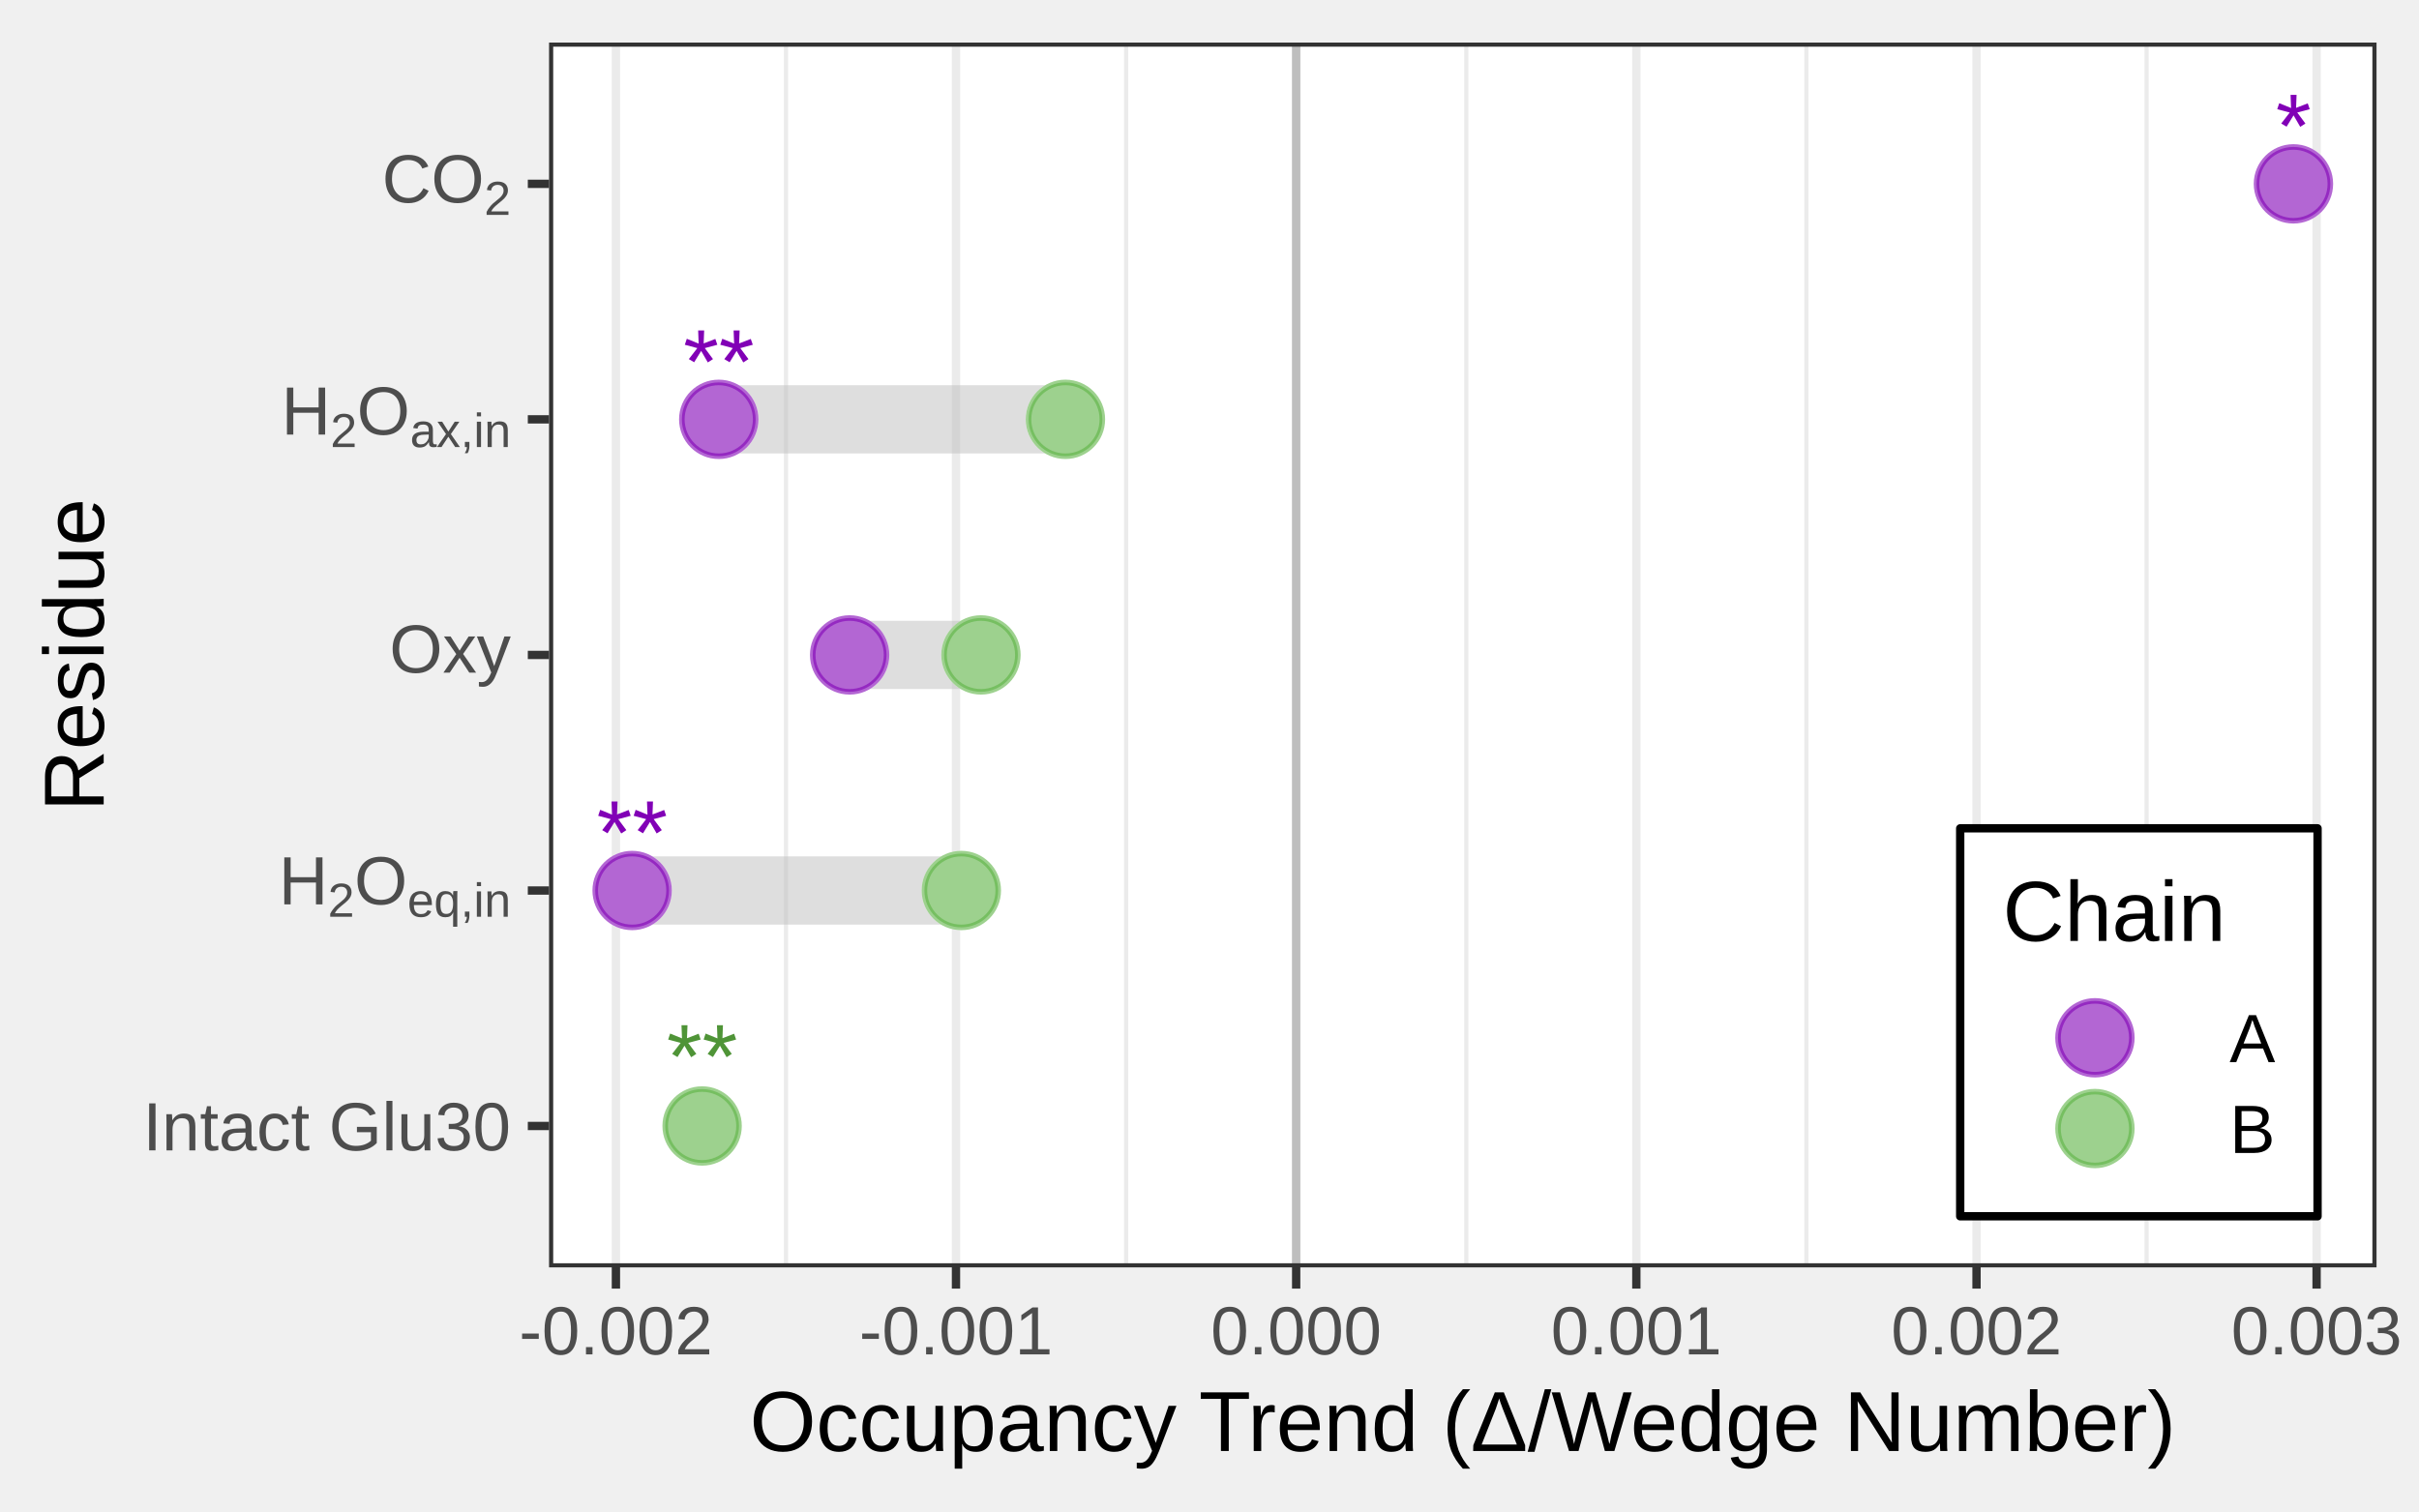
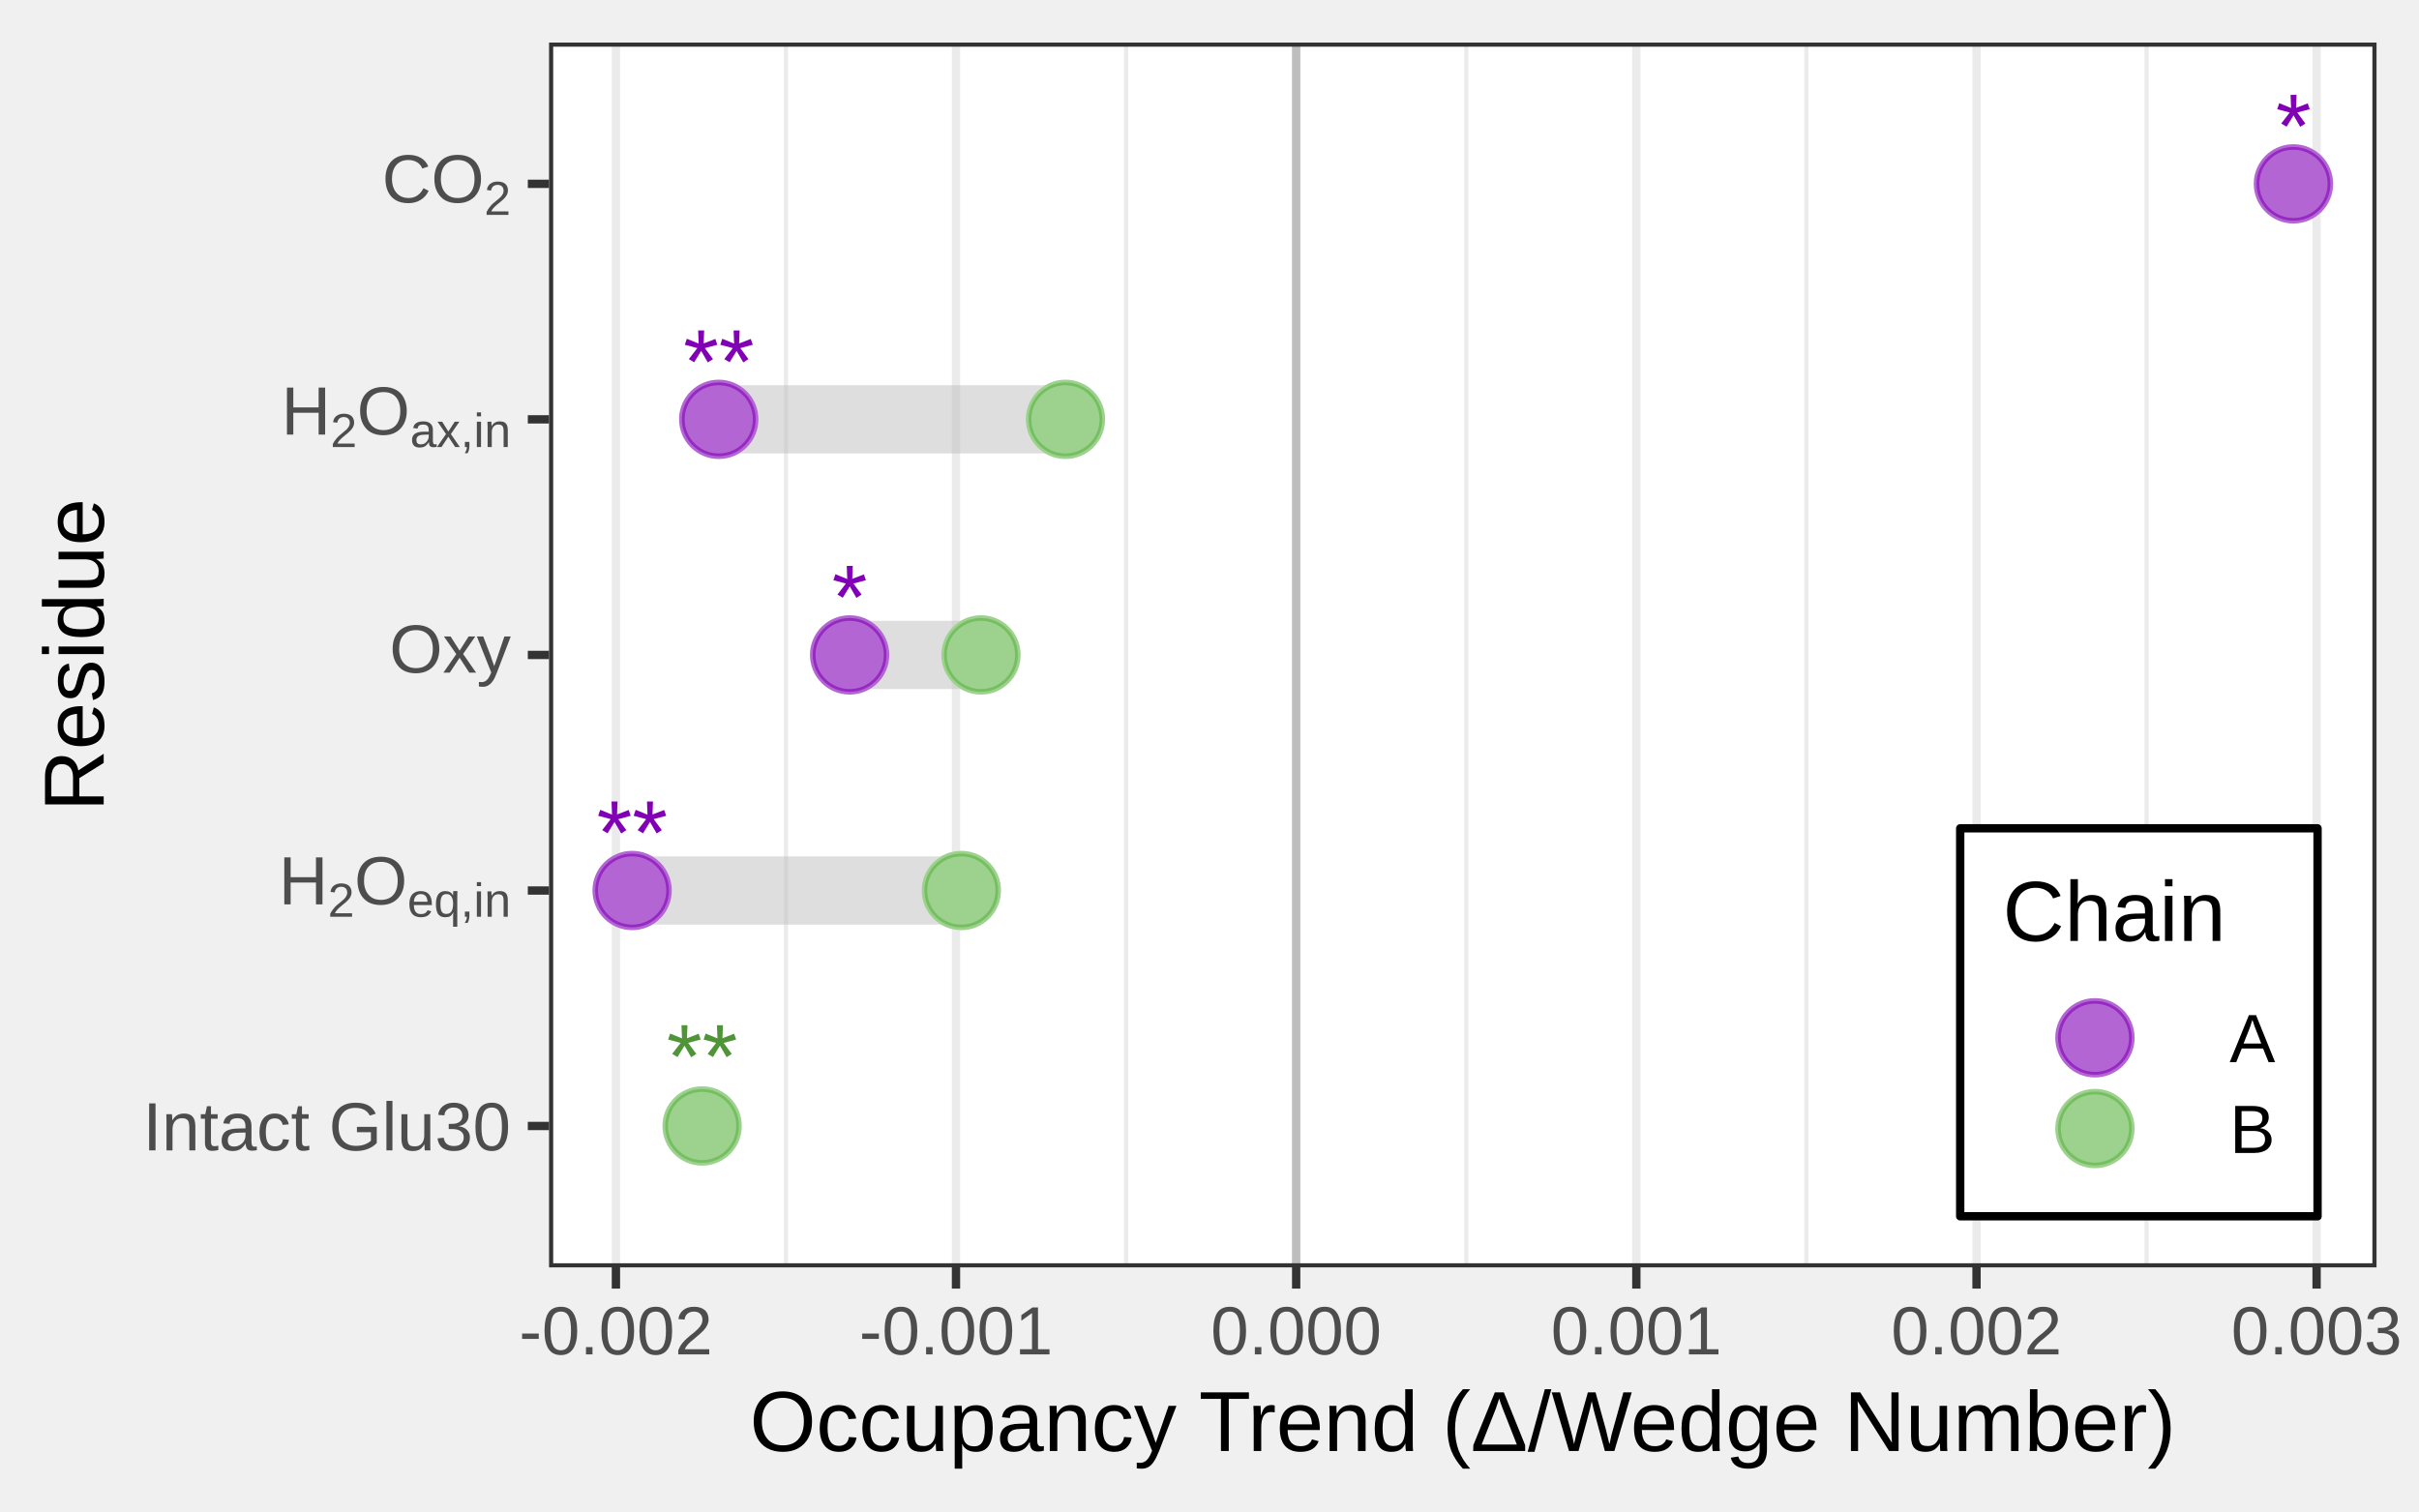
<svg xmlns="http://www.w3.org/2000/svg" width="226.77pt" height="141.73pt" viewBox="0 0 226.77 141.73">
  <g class="svglite">
    <defs>
      <style type="text/css">
    .svglite line, .svglite polyline, .svglite polygon, .svglite path, .svglite rect, .svglite circle {
      fill: none;
      stroke: #000000;
      stroke-linecap: round;
      stroke-linejoin: round;
      stroke-miterlimit: 10.00;
    }
    .svglite text {
      white-space: pre;
    }
    .svglite g.glyphgroup path {
      fill: inherit;
      stroke: none;
    }
  </style>
    </defs>
    <rect width="100%" height="100%" style="stroke: none; fill: none;" />
    <defs>
      <clipPath id="cpMC4wMHwyMjYuNzd8MC4wMHwxNDEuNzM=">
        <rect x="0.00" y="0.00" width="226.77" height="141.73" />
      </clipPath>
    </defs>
    <g clip-path="url(#cpMC4wMHwyMjYuNzd8MC4wMHwxNDEuNzM=)">
</g>
    <defs>
      <clipPath id="cpNTEuNDd8MjIyLjc5fDMuOTl8MTE4Ljgz">
        <rect x="51.47" y="3.99" width="171.32" height="114.85" />
      </clipPath>
    </defs>
    <g clip-path="url(#cpNTEuNDd8MjIyLjc5fDMuOTl8MTE4Ljgz)">
      <rect x="51.47" y="3.99" width="171.32" height="114.85" style="stroke-width: 0.78; stroke: none; fill: #FFFFFF;" />
      <polyline points="73.68,118.83 73.68,3.99 " style="stroke-width: 0.39; stroke: #EBEBEB; stroke-linecap: butt;" />
      <polyline points="105.57,118.83 105.57,3.99 " style="stroke-width: 0.39; stroke: #EBEBEB; stroke-linecap: butt;" />
      <polyline points="137.46,118.83 137.46,3.99 " style="stroke-width: 0.39; stroke: #EBEBEB; stroke-linecap: butt;" />
      <polyline points="169.34,118.83 169.34,3.99 " style="stroke-width: 0.39; stroke: #EBEBEB; stroke-linecap: butt;" />
      <polyline points="201.23,118.83 201.23,3.99 " style="stroke-width: 0.39; stroke: #EBEBEB; stroke-linecap: butt;" />
      <polyline points="57.74,118.83 57.74,3.99 " style="stroke-width: 0.78; stroke: #EBEBEB; stroke-linecap: butt;" />
      <polyline points="89.62,118.83 89.62,3.99 " style="stroke-width: 0.78; stroke: #EBEBEB; stroke-linecap: butt;" />
      <polyline points="121.51,118.83 121.51,3.99 " style="stroke-width: 0.78; stroke: #EBEBEB; stroke-linecap: butt;" />
      <polyline points="153.40,118.83 153.40,3.99 " style="stroke-width: 0.78; stroke: #EBEBEB; stroke-linecap: butt;" />
      <polyline points="185.29,118.83 185.29,3.99 " style="stroke-width: 0.78; stroke: #EBEBEB; stroke-linecap: butt;" />
      <polyline points="217.17,118.83 217.17,3.99 " style="stroke-width: 0.78; stroke: #EBEBEB; stroke-linecap: butt;" />
      <line x1="121.51" y1="118.83" x2="121.51" y2="3.99" style="stroke-width: 0.78; stroke: #BEBEBE; stroke-linecap: butt;" />
      <line x1="59.26" y1="83.50" x2="90.12" y2="83.50" style="stroke-width: 6.40; stroke: #BEBEBE; stroke-opacity: 0.50; stroke-linecap: butt;" />
      <line x1="79.65" y1="61.41" x2="91.96" y2="61.41" style="stroke-width: 6.40; stroke: #BEBEBE; stroke-opacity: 0.50; stroke-linecap: butt;" />
      <line x1="67.38" y1="39.32" x2="99.88" y2="39.32" style="stroke-width: 6.40; stroke: #BEBEBE; stroke-opacity: 0.50; stroke-linecap: butt;" />
      <circle cx="79.65" cy="61.41" r="3.46" style="stroke-width: 0.52; stroke: #FFFFFF; fill: #FFFFFF;" />
      <circle cx="91.96" cy="61.41" r="3.46" style="stroke-width: 0.52; stroke: #FFFFFF; fill: #FFFFFF;" />
      <circle cx="65.82" cy="105.58" r="3.46" style="stroke-width: 0.52; stroke: #FFFFFF; fill: #FFFFFF;" />
      <circle cx="215.00" cy="17.24" r="3.46" style="stroke-width: 0.52; stroke: #FFFFFF; fill: #FFFFFF;" />
      <circle cx="67.38" cy="39.32" r="3.46" style="stroke-width: 0.52; stroke: #FFFFFF; fill: #FFFFFF;" />
      <circle cx="99.88" cy="39.32" r="3.46" style="stroke-width: 0.52; stroke: #FFFFFF; fill: #FFFFFF;" />
      <circle cx="59.26" cy="83.50" r="3.46" style="stroke-width: 0.52; stroke: #FFFFFF; fill: #FFFFFF;" />
      <circle cx="90.12" cy="83.50" r="3.46" style="stroke-width: 0.52; stroke: #FFFFFF; fill: #FFFFFF;" />
      <circle cx="79.65" cy="61.41" r="3.46" style="stroke-width: 0.52; stroke: #8100B6; stroke-opacity: 0.60; fill: #8100B6; fill-opacity: 0.60;" />
      <circle cx="91.96" cy="61.41" r="3.46" style="stroke-width: 0.52; stroke: #5CB344; stroke-opacity: 0.60; fill: #5CB344; fill-opacity: 0.60;" />
      <circle cx="65.82" cy="105.58" r="3.46" style="stroke-width: 0.52; stroke: #5CB344; stroke-opacity: 0.60; fill: #5CB344; fill-opacity: 0.60;" />
      <circle cx="215.00" cy="17.24" r="3.46" style="stroke-width: 0.52; stroke: #8100B6; stroke-opacity: 0.60; fill: #8100B6; fill-opacity: 0.60;" />
      <circle cx="67.38" cy="39.32" r="3.46" style="stroke-width: 0.52; stroke: #8100B6; stroke-opacity: 0.60; fill: #8100B6; fill-opacity: 0.60;" />
      <circle cx="99.88" cy="39.32" r="3.46" style="stroke-width: 0.52; stroke: #5CB344; stroke-opacity: 0.60; fill: #5CB344; fill-opacity: 0.60;" />
      <circle cx="59.26" cy="83.50" r="3.46" style="stroke-width: 0.52; stroke: #8100B6; stroke-opacity: 0.60; fill: #8100B6; fill-opacity: 0.60;" />
      <circle cx="90.12" cy="83.50" r="3.46" style="stroke-width: 0.52; stroke: #5CB344; stroke-opacity: 0.60; fill: #5CB344; fill-opacity: 0.60;" />
-       <text x="79.65" y="58.94" text-anchor="middle" style="font-size: 8.54px;fill: #8100B6; font-family: &quot;Arial&quot;;" textLength="2.38px" lengthAdjust="spacingAndGlyphs"> </text>
+       <text x="79.65" y="58.94" text-anchor="middle" style="font-size: 8.54px;fill: #8100B6; font-family: &quot;Arial&quot;;" textLength="3.31px" lengthAdjust="spacingAndGlyphs">*</text>
      <text x="215.00" y="14.77" text-anchor="middle" style="font-size: 8.54px;fill: #8100B6; font-family: &quot;Arial&quot;;" textLength="3.31px" lengthAdjust="spacingAndGlyphs">*</text>
      <text x="67.38" y="36.86" text-anchor="middle" style="font-size: 8.54px;fill: #8100B6; font-family: &quot;Arial&quot;;" textLength="6.62px" lengthAdjust="spacingAndGlyphs">**</text>
      <text x="59.26" y="81.03" text-anchor="middle" style="font-size: 8.54px;fill: #8100B6; font-family: &quot;Arial&quot;;" textLength="6.62px" lengthAdjust="spacingAndGlyphs">**</text>
      <text x="91.96" y="57.84" text-anchor="middle" style="font-size: 8.54px;fill: #4F9437; font-family: &quot;Arial&quot;;" textLength="2.38px" lengthAdjust="spacingAndGlyphs"> </text>
      <text x="65.82" y="102.01" text-anchor="middle" style="font-size: 8.54px;fill: #4F9437; font-family: &quot;Arial&quot;;" textLength="6.62px" lengthAdjust="spacingAndGlyphs">**</text>
      <text x="99.88" y="35.75" text-anchor="middle" style="font-size: 8.54px;fill: #4F9437; font-family: &quot;Arial&quot;;" textLength="2.38px" lengthAdjust="spacingAndGlyphs"> </text>
      <text x="90.12" y="79.93" text-anchor="middle" style="font-size: 8.54px;fill: #4F9437; font-family: &quot;Arial&quot;;" textLength="2.38px" lengthAdjust="spacingAndGlyphs"> </text>
      <rect x="51.47" y="3.99" width="171.32" height="114.85" style="stroke-width: 0.78; stroke: #333333;" />
    </g>
    <g clip-path="url(#cpMC4wMHwyMjYuNzd8MC4wMHwxNDEuNzM=)">
      <text x="13.39" y="107.87" style="font-size: 6.40px;fill: #4D4D4D; font-family: &quot;Arial&quot;;" textLength="1.78px" lengthAdjust="spacingAndGlyphs">I</text>
      <text x="15.17" y="107.87" style="font-size: 6.40px;fill: #4D4D4D; font-family: &quot;Arial&quot;;" textLength="3.55px" lengthAdjust="spacingAndGlyphs">n</text>
      <text x="18.73" y="107.87" style="font-size: 6.40px;fill: #4D4D4D; font-family: &quot;Arial&quot;;" textLength="1.78px" lengthAdjust="spacingAndGlyphs">t</text>
      <text x="20.51" y="107.87" style="font-size: 6.40px;fill: #4D4D4D; font-family: &quot;Arial&quot;;" textLength="3.55px" lengthAdjust="spacingAndGlyphs">a</text>
      <text x="24.06" y="107.87" style="font-size: 6.40px;fill: #4D4D4D; font-family: &quot;Arial&quot;;" textLength="3.20px" lengthAdjust="spacingAndGlyphs">c</text>
      <text x="27.26" y="107.87" style="font-size: 6.40px;fill: #4D4D4D; font-family: &quot;Arial&quot;;" textLength="1.78px" lengthAdjust="spacingAndGlyphs">t</text>
      <text x="29.04" y="107.87" style="font-size: 6.40px;fill: #4D4D4D; font-family: &quot;Arial&quot;;" textLength="1.78px" lengthAdjust="spacingAndGlyphs"> </text>
      <text x="30.82" y="107.87" style="font-size: 6.40px;fill: #4D4D4D; font-family: &quot;Arial&quot;;" textLength="4.97px" lengthAdjust="spacingAndGlyphs">G</text>
      <text x="35.79" y="107.87" style="font-size: 6.40px;fill: #4D4D4D; font-family: &quot;Arial&quot;;" textLength="1.42px" lengthAdjust="spacingAndGlyphs">l</text>
      <text x="37.21" y="107.87" style="font-size: 6.40px;fill: #4D4D4D; font-family: &quot;Arial&quot;;" textLength="3.55px" lengthAdjust="spacingAndGlyphs">u</text>
      <text x="40.77" y="107.87" style="font-size: 6.40px;fill: #4D4D4D; font-family: &quot;Arial&quot;;" textLength="3.55px" lengthAdjust="spacingAndGlyphs">3</text>
      <text x="44.32" y="107.87" style="font-size: 6.40px;fill: #4D4D4D; font-family: &quot;Arial&quot;;" textLength="3.55px" lengthAdjust="spacingAndGlyphs">0</text>
      <text x="26.12" y="84.80" style="font-size: 6.40px;fill: #4D4D4D; font-family: &quot;Arial&quot;;" textLength="4.61px" lengthAdjust="spacingAndGlyphs">H</text>
      <text x="30.74" y="85.96" style="font-size: 4.48px;fill: #4D4D4D; font-family: &quot;Arial&quot;;" textLength="2.48px" lengthAdjust="spacingAndGlyphs">2</text>
      <text x="33.22" y="84.80" style="font-size: 6.40px;fill: #4D4D4D; font-family: &quot;Arial&quot;;" textLength="4.97px" lengthAdjust="spacingAndGlyphs">O</text>
      <text x="38.19" y="85.96" style="font-size: 4.48px;fill: #4D4D4D; font-family: &quot;Arial&quot;;" textLength="2.48px" lengthAdjust="spacingAndGlyphs">e</text>
      <text x="40.68" y="85.96" style="font-size: 4.48px;fill: #4D4D4D; font-family: &quot;Arial&quot;;" textLength="2.48px" lengthAdjust="spacingAndGlyphs">q</text>
      <text x="43.16" y="85.96" style="font-size: 4.48px;fill: #4D4D4D; font-family: &quot;Arial&quot;;" textLength="4.72px" lengthAdjust="spacingAndGlyphs">,in</text>
      <text x="36.51" y="63.07" style="font-size: 6.40px;fill: #4D4D4D; font-family: &quot;Arial&quot;;" textLength="11.38px" lengthAdjust="spacingAndGlyphs">Oxy</text>
      <text x="26.37" y="40.75" style="font-size: 6.40px;fill: #4D4D4D; font-family: &quot;Arial&quot;;" textLength="4.61px" lengthAdjust="spacingAndGlyphs">H</text>
      <text x="30.98" y="41.92" style="font-size: 4.48px;fill: #4D4D4D; font-family: &quot;Arial&quot;;" textLength="2.48px" lengthAdjust="spacingAndGlyphs">2</text>
      <text x="33.46" y="40.75" style="font-size: 6.40px;fill: #4D4D4D; font-family: &quot;Arial&quot;;" textLength="4.97px" lengthAdjust="spacingAndGlyphs">O</text>
      <text x="38.44" y="41.92" style="font-size: 4.48px;fill: #4D4D4D; font-family: &quot;Arial&quot;;" textLength="2.48px" lengthAdjust="spacingAndGlyphs">a</text>
      <text x="40.92" y="41.92" style="font-size: 4.48px;fill: #4D4D4D; font-family: &quot;Arial&quot;;" textLength="2.23px" lengthAdjust="spacingAndGlyphs">x</text>
      <text x="43.16" y="41.92" style="font-size: 4.48px;fill: #4D4D4D; font-family: &quot;Arial&quot;;" textLength="4.72px" lengthAdjust="spacingAndGlyphs">,in</text>
      <text x="35.81" y="18.99" style="font-size: 6.40px;fill: #4D4D4D; font-family: &quot;Arial&quot;;" textLength="4.61px" lengthAdjust="spacingAndGlyphs">C</text>
      <text x="40.42" y="18.99" style="font-size: 6.40px;fill: #4D4D4D; font-family: &quot;Arial&quot;;" textLength="4.97px" lengthAdjust="spacingAndGlyphs">O</text>
      <text x="45.40" y="20.15" style="font-size: 4.48px;fill: #4D4D4D; font-family: &quot;Arial&quot;;" textLength="2.48px" lengthAdjust="spacingAndGlyphs">2</text>
      <polyline points="49.48,105.58 51.47,105.58 " style="stroke-width: 0.78; stroke: #333333; stroke-linecap: butt;" />
      <polyline points="49.48,83.50 51.47,83.50 " style="stroke-width: 0.78; stroke: #333333; stroke-linecap: butt;" />
      <polyline points="49.48,61.41 51.47,61.41 " style="stroke-width: 0.78; stroke: #333333; stroke-linecap: butt;" />
      <polyline points="49.48,39.32 51.47,39.32 " style="stroke-width: 0.78; stroke: #333333; stroke-linecap: butt;" />
      <polyline points="49.48,17.24 51.47,17.24 " style="stroke-width: 0.78; stroke: #333333; stroke-linecap: butt;" />
      <polyline points="57.74,120.83 57.74,118.83 " style="stroke-width: 0.78; stroke: #333333; stroke-linecap: butt;" />
      <polyline points="89.62,120.83 89.62,118.83 " style="stroke-width: 0.78; stroke: #333333; stroke-linecap: butt;" />
      <polyline points="121.51,120.83 121.51,118.83 " style="stroke-width: 0.78; stroke: #333333; stroke-linecap: butt;" />
      <polyline points="153.40,120.83 153.40,118.83 " style="stroke-width: 0.78; stroke: #333333; stroke-linecap: butt;" />
      <polyline points="185.29,120.83 185.29,118.83 " style="stroke-width: 0.78; stroke: #333333; stroke-linecap: butt;" />
      <polyline points="217.17,120.83 217.17,118.83 " style="stroke-width: 0.78; stroke: #333333; stroke-linecap: butt;" />
      <text x="57.74" y="127.00" text-anchor="middle" style="font-size: 6.40px;fill: #4D4D4D; font-family: &quot;Arial&quot;;" textLength="18.09px" lengthAdjust="spacingAndGlyphs">-0.002</text>
      <text x="89.62" y="127.00" text-anchor="middle" style="font-size: 6.40px;fill: #4D4D4D; font-family: &quot;Arial&quot;;" textLength="18.09px" lengthAdjust="spacingAndGlyphs">-0.001</text>
      <text x="121.51" y="127.00" text-anchor="middle" style="font-size: 6.40px;fill: #4D4D4D; font-family: &quot;Arial&quot;;" textLength="15.97px" lengthAdjust="spacingAndGlyphs">0.000</text>
      <text x="153.40" y="127.00" text-anchor="middle" style="font-size: 6.40px;fill: #4D4D4D; font-family: &quot;Arial&quot;;" textLength="15.97px" lengthAdjust="spacingAndGlyphs">0.001</text>
      <text x="185.29" y="127.00" text-anchor="middle" style="font-size: 6.40px;fill: #4D4D4D; font-family: &quot;Arial&quot;;" textLength="15.97px" lengthAdjust="spacingAndGlyphs">0.002</text>
      <text x="217.17" y="127.00" text-anchor="middle" style="font-size: 6.40px;fill: #4D4D4D; font-family: &quot;Arial&quot;;" textLength="15.97px" lengthAdjust="spacingAndGlyphs">0.003</text>
      <text x="137.13" y="136.06" text-anchor="middle" style="font-size: 8.00px; font-family: &quot;Arial&quot;;" textLength="133.78px" lengthAdjust="spacingAndGlyphs">Occupancy Trend (Δ/Wedge Number)</text>
      <text transform="translate(9.72,61.41) rotate(-90)" text-anchor="middle" style="font-size: 8.00px; font-family: &quot;Arial&quot;;" textLength="29.38px" lengthAdjust="spacingAndGlyphs">Residue</text>
      <rect x="183.76" y="77.67" width="33.50" height="36.38" style="stroke-width: 0.78; fill: #FFFFFF;" />
      <text x="187.75" y="88.23" style="font-size: 8.00px; font-family: &quot;Arial&quot;;" textLength="20.92px" lengthAdjust="spacingAndGlyphs">Chain</text>
      <rect x="187.75" y="93.06" width="17.28" height="8.50" style="stroke-width: 0.78; stroke: none; fill: #FFFFFF;" />
      <circle cx="196.39" cy="97.31" r="3.46" style="stroke-width: 0.52; stroke: #8100B6; stroke-opacity: 0.60; fill: #8100B6; fill-opacity: 0.60;" />
      <rect x="187.75" y="101.56" width="17.28" height="8.50" style="stroke-width: 0.78; stroke: none; fill: #FFFFFF;" />
      <circle cx="196.39" cy="105.82" r="3.46" style="stroke-width: 0.52; stroke: #5CB344; stroke-opacity: 0.60; fill: #5CB344; fill-opacity: 0.60;" />
      <text x="209.01" y="99.60" style="font-size: 6.40px; font-family: &quot;Arial&quot;;" textLength="4.27px" lengthAdjust="spacingAndGlyphs">A</text>
      <text x="209.01" y="108.11" style="font-size: 6.40px; font-family: &quot;Arial&quot;;" textLength="4.27px" lengthAdjust="spacingAndGlyphs">B</text>
    </g>
  </g>
</svg>
